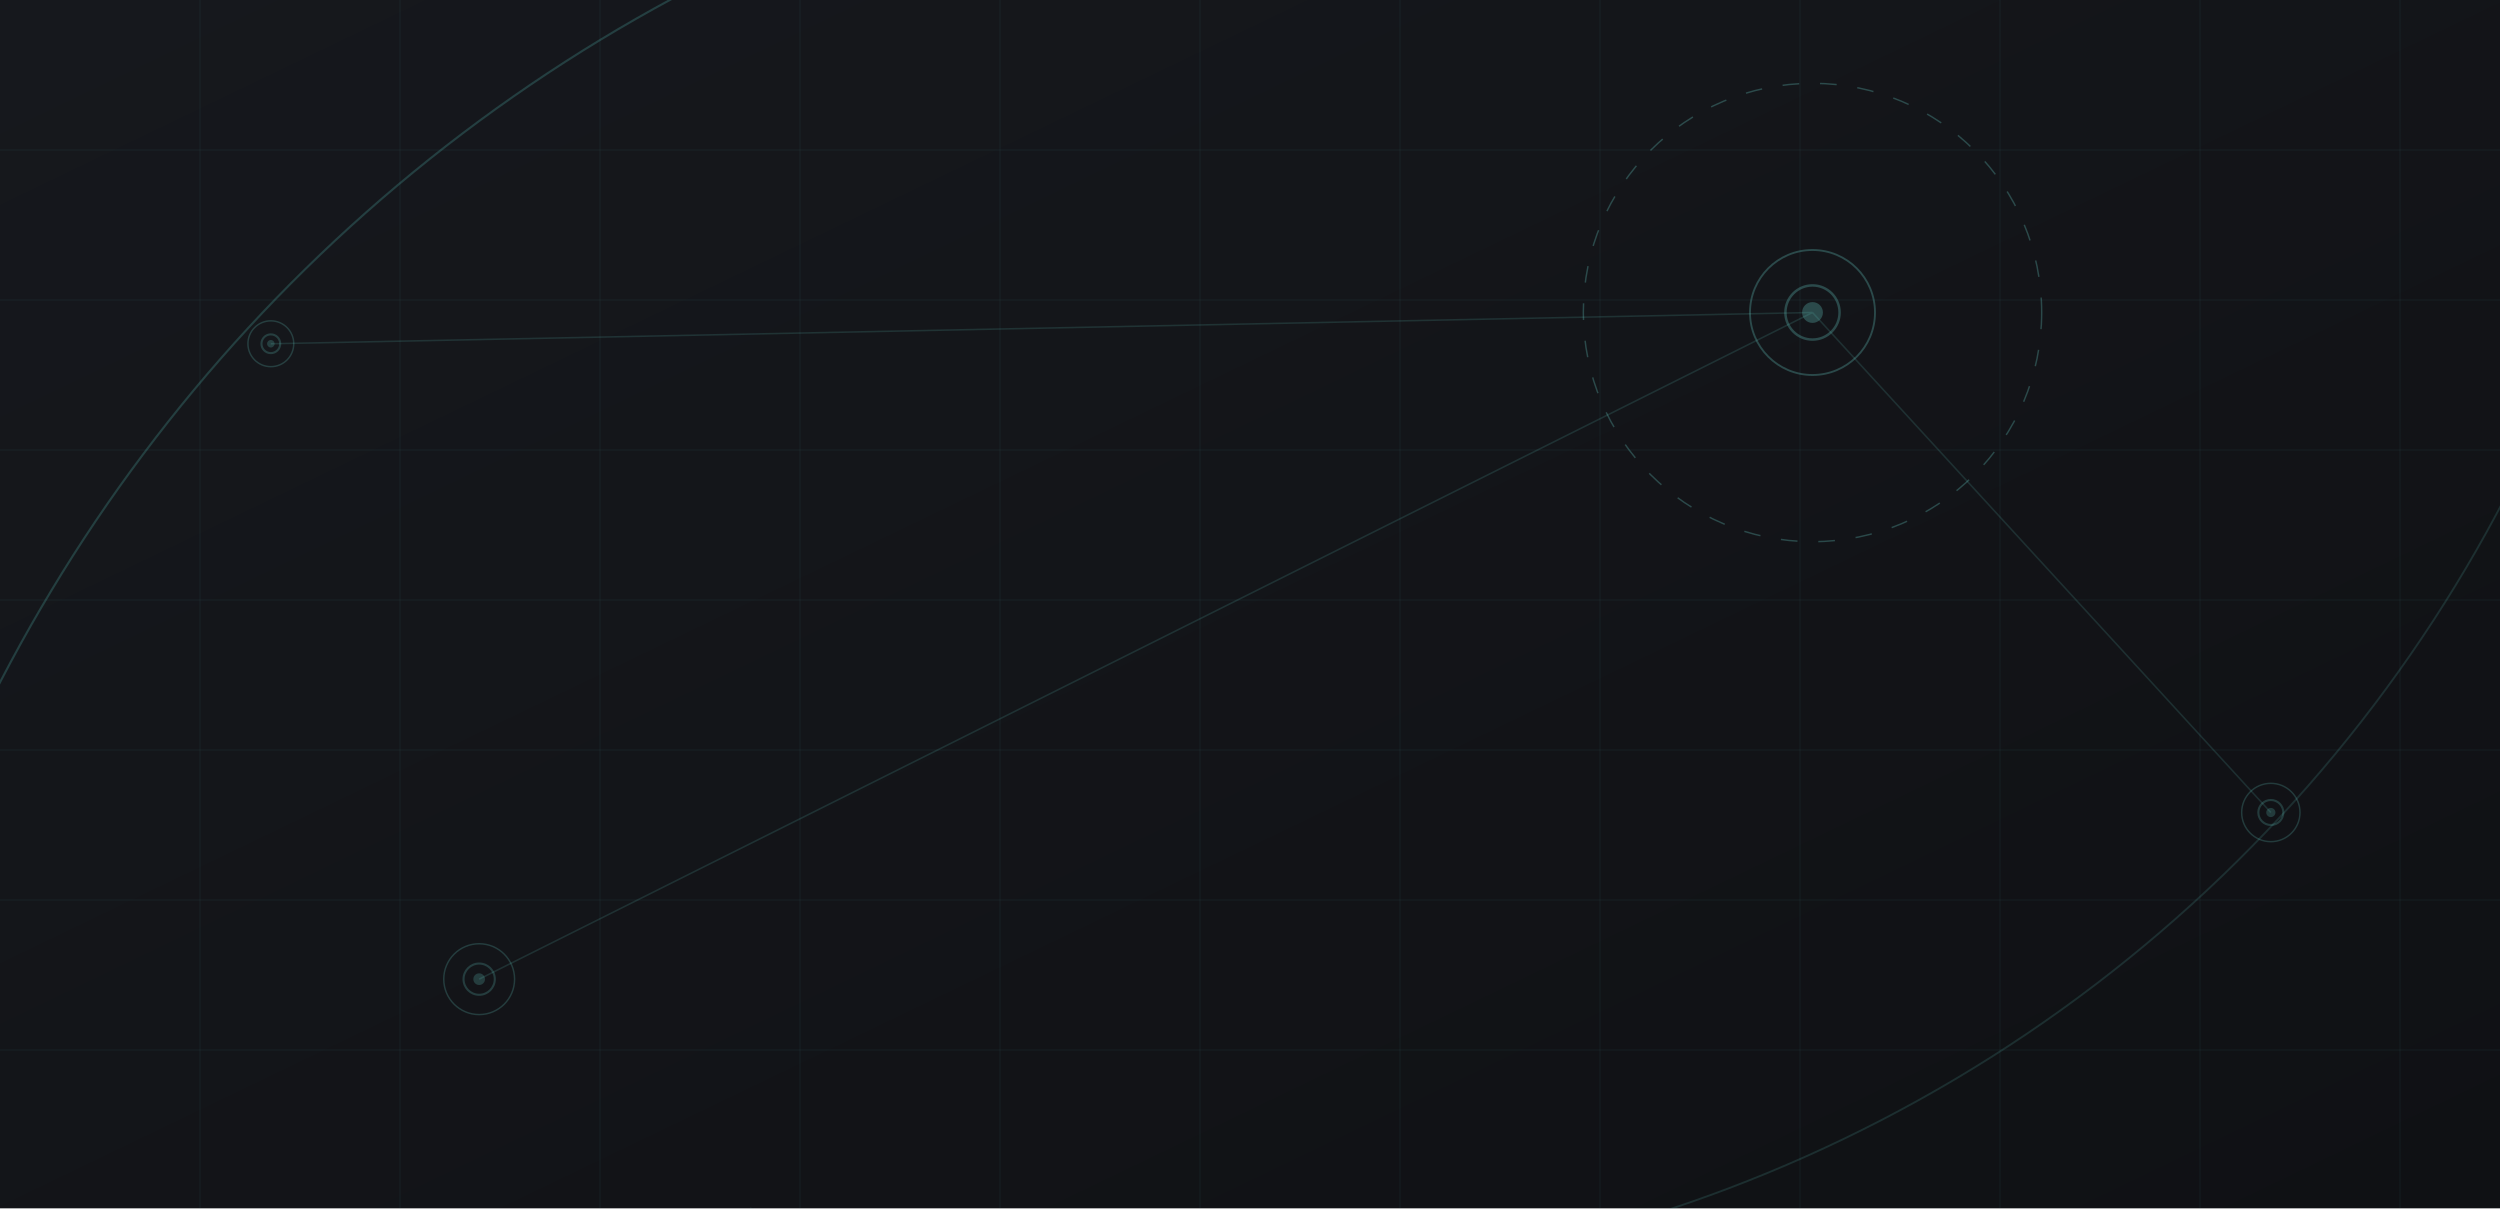
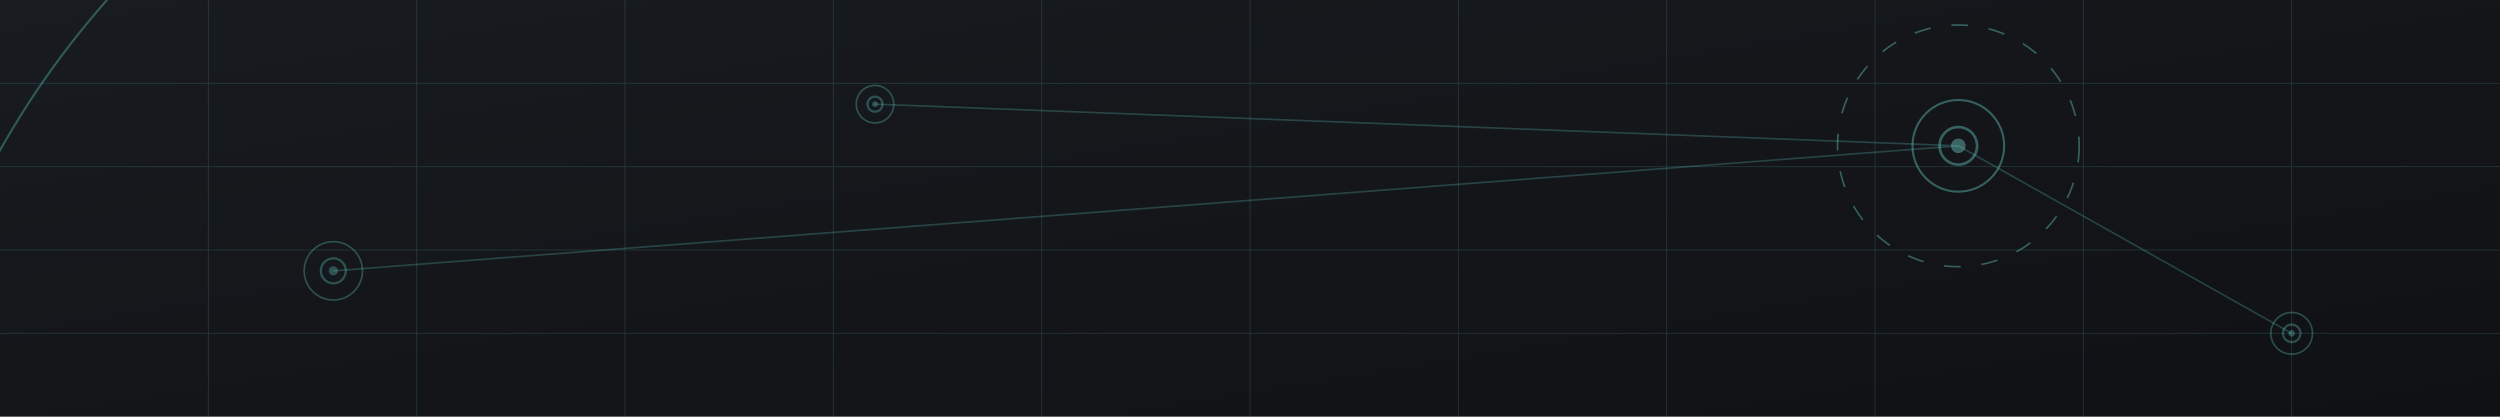
- <svg xmlns="http://www.w3.org/2000/svg" viewBox="0 0 1200 580" preserveAspectRatio="xMidYMid slice" fill="none">
+ <svg xmlns="http://www.w3.org/2000/svg" viewBox="0 0 1200 200" preserveAspectRatio="xMidYMid slice" fill="none">
  <defs>
    <linearGradient id="heroGradient" x1="0" y1="0" x2="1" y2="1">
-       <stop offset="0%" stop-color="hsl(220,14%,10%)" />
-       <stop offset="35%" stop-color="hsl(220,14%,9%)" />
-       <stop offset="65%" stop-color="hsl(220,14%,8%)" />
+       <stop offset="0%" stop-color="hsl(220,14%,11%)" />
+       <stop offset="45%" stop-color="hsl(220,14%,9%)" />
      <stop offset="100%" stop-color="hsl(220,14%,7%)" />
    </linearGradient>
  </defs>
-   <rect width="1200" height="580" fill="url(#heroGradient)" />
-   <g stroke="hsl(175,55%,60%)" stroke-width="0.35" opacity="0.10">
-     <line x1="0" y1="72" x2="1200" y2="72" />
-     <line x1="0" y1="144" x2="1200" y2="144" />
-     <line x1="0" y1="216" x2="1200" y2="216" />
-     <line x1="0" y1="288" x2="1200" y2="288" />
-     <line x1="0" y1="360" x2="1200" y2="360" />
-     <line x1="0" y1="432" x2="1200" y2="432" />
-     <line x1="0" y1="504" x2="1200" y2="504" />
-     <line x1="96" y1="0" x2="96" y2="580" />
-     <line x1="192" y1="0" x2="192" y2="580" />
-     <line x1="288" y1="0" x2="288" y2="580" />
-     <line x1="384" y1="0" x2="384" y2="580" />
-     <line x1="480" y1="0" x2="480" y2="580" />
-     <line x1="576" y1="0" x2="576" y2="580" />
-     <line x1="672" y1="0" x2="672" y2="580" />
-     <line x1="768" y1="0" x2="768" y2="580" />
-     <line x1="864" y1="0" x2="864" y2="580" />
-     <line x1="960" y1="0" x2="960" y2="580" />
-     <line x1="1056" y1="0" x2="1056" y2="580" />
-     <line x1="1152" y1="0" x2="1152" y2="580" />
+   <rect width="1200" height="200" fill="url(#heroGradient)" />
+   <g stroke="hsl(175,55%,62%)" stroke-width="0.4" opacity="0.18">
+     <line x1="0" y1="40" x2="1200" y2="40" />
+     <line x1="0" y1="80" x2="1200" y2="80" />
+     <line x1="0" y1="120" x2="1200" y2="120" />
+     <line x1="0" y1="160" x2="1200" y2="160" />
+     <line x1="100" y1="0" x2="100" y2="200" />
+     <line x1="200" y1="0" x2="200" y2="200" />
+     <line x1="300" y1="0" x2="300" y2="200" />
+     <line x1="400" y1="0" x2="400" y2="200" />
+     <line x1="500" y1="0" x2="500" y2="200" />
+     <line x1="600" y1="0" x2="600" y2="200" />
+     <line x1="700" y1="0" x2="700" y2="200" />
+     <line x1="800" y1="0" x2="800" y2="200" />
+     <line x1="900" y1="0" x2="900" y2="200" />
+     <line x1="1000" y1="0" x2="1000" y2="200" />
+     <line x1="1100" y1="0" x2="1100" y2="200" />
  </g>
-   <path d="M -80 580 A 780 780 0 0 1 840 -80" stroke="hsl(175,55%,58%)" stroke-width="1" opacity="0.22" />
-   <path d="M 1280 -40 A 700 700 0 0 1 360 580" stroke="hsl(175,50%,58%)" stroke-width="0.9" opacity="0.16" />
-   <g opacity="0.28" stroke="hsl(175,55%,62%)">
-     <circle cx="870" cy="150" r="110" stroke-width="0.7" stroke-dasharray="8 10" />
-     <circle cx="870" cy="150" r="30" stroke-width="0.9" />
-     <circle cx="870" cy="150" r="13" stroke-width="1.2" />
-     <circle cx="870" cy="150" r="5" fill="hsl(175,55%,62%)" stroke="none" />
+   <path d="M -50 220 A 420 420 0 0 1 640 -40" stroke="hsl(175,55%,60%)" stroke-width="1" opacity="0.35" />
+   <path d="M 1240 240 A 380 380 0 0 0 520 -20" stroke="hsl(175,50%,60%)" stroke-width="0.9" opacity="0.24" />
+   <g opacity="0.40" stroke="hsl(175,55%,62%)">
+     <circle cx="940" cy="70" r="58" stroke-width="0.8" stroke-dasharray="8 10" />
+     <circle cx="940" cy="70" r="22" stroke-width="1" />
+     <circle cx="940" cy="70" r="9" stroke-width="1.3" />
+     <circle cx="940" cy="70" r="3.5" fill="hsl(175,55%,65%)" stroke="none" />
  </g>
-   <g opacity="0.22" stroke="hsl(175,52%,60%)">
-     <circle cx="230" cy="470" r="17" stroke-width="0.7" />
-     <circle cx="230" cy="470" r="7.5" stroke-width="1" />
-     <circle cx="230" cy="470" r="2.8" fill="hsl(175,52%,60%)" stroke="none" />
-     <circle cx="1090" cy="390" r="14" stroke-width="0.7" />
-     <circle cx="1090" cy="390" r="6" stroke-width="1" />
-     <circle cx="1090" cy="390" r="2.2" fill="hsl(175,52%,60%)" stroke="none" />
-     <circle cx="130" cy="165" r="11" stroke-width="0.7" />
-     <circle cx="130" cy="165" r="4.5" stroke-width="1" />
-     <circle cx="130" cy="165" r="1.8" fill="hsl(175,52%,60%)" stroke="none" />
+   <g opacity="0.32" stroke="hsl(175,52%,60%)">
+     <circle cx="160" cy="130" r="14" stroke-width="0.8" />
+     <circle cx="160" cy="130" r="6" stroke-width="1.1" />
+     <circle cx="160" cy="130" r="2.2" fill="hsl(175,52%,62%)" stroke="none" />
+     <circle cx="1100" cy="160" r="10" stroke-width="0.8" />
+     <circle cx="1100" cy="160" r="4.2" stroke-width="1.1" />
+     <circle cx="1100" cy="160" r="1.6" fill="hsl(175,52%,62%)" stroke="none" />
+     <circle cx="420" cy="50" r="9" stroke-width="0.8" />
+     <circle cx="420" cy="50" r="3.6" stroke-width="1.1" />
+     <circle cx="420" cy="50" r="1.4" fill="hsl(175,52%,62%)" stroke="none" />
  </g>
-   <g stroke="hsl(175,50%,58%)" stroke-width="0.75" opacity="0.16">
-     <line x1="130" y1="165" x2="870" y2="150" />
-     <line x1="870" y1="150" x2="1090" y2="390" />
-     <line x1="230" y1="470" x2="870" y2="150" />
+   <g stroke="hsl(175,50%,58%)" stroke-width="0.8" opacity="0.26">
+     <line x1="160" y1="130" x2="940" y2="70" />
+     <line x1="940" y1="70" x2="1100" y2="160" />
+     <line x1="420" y1="50" x2="940" y2="70" />
  </g>
</svg>
